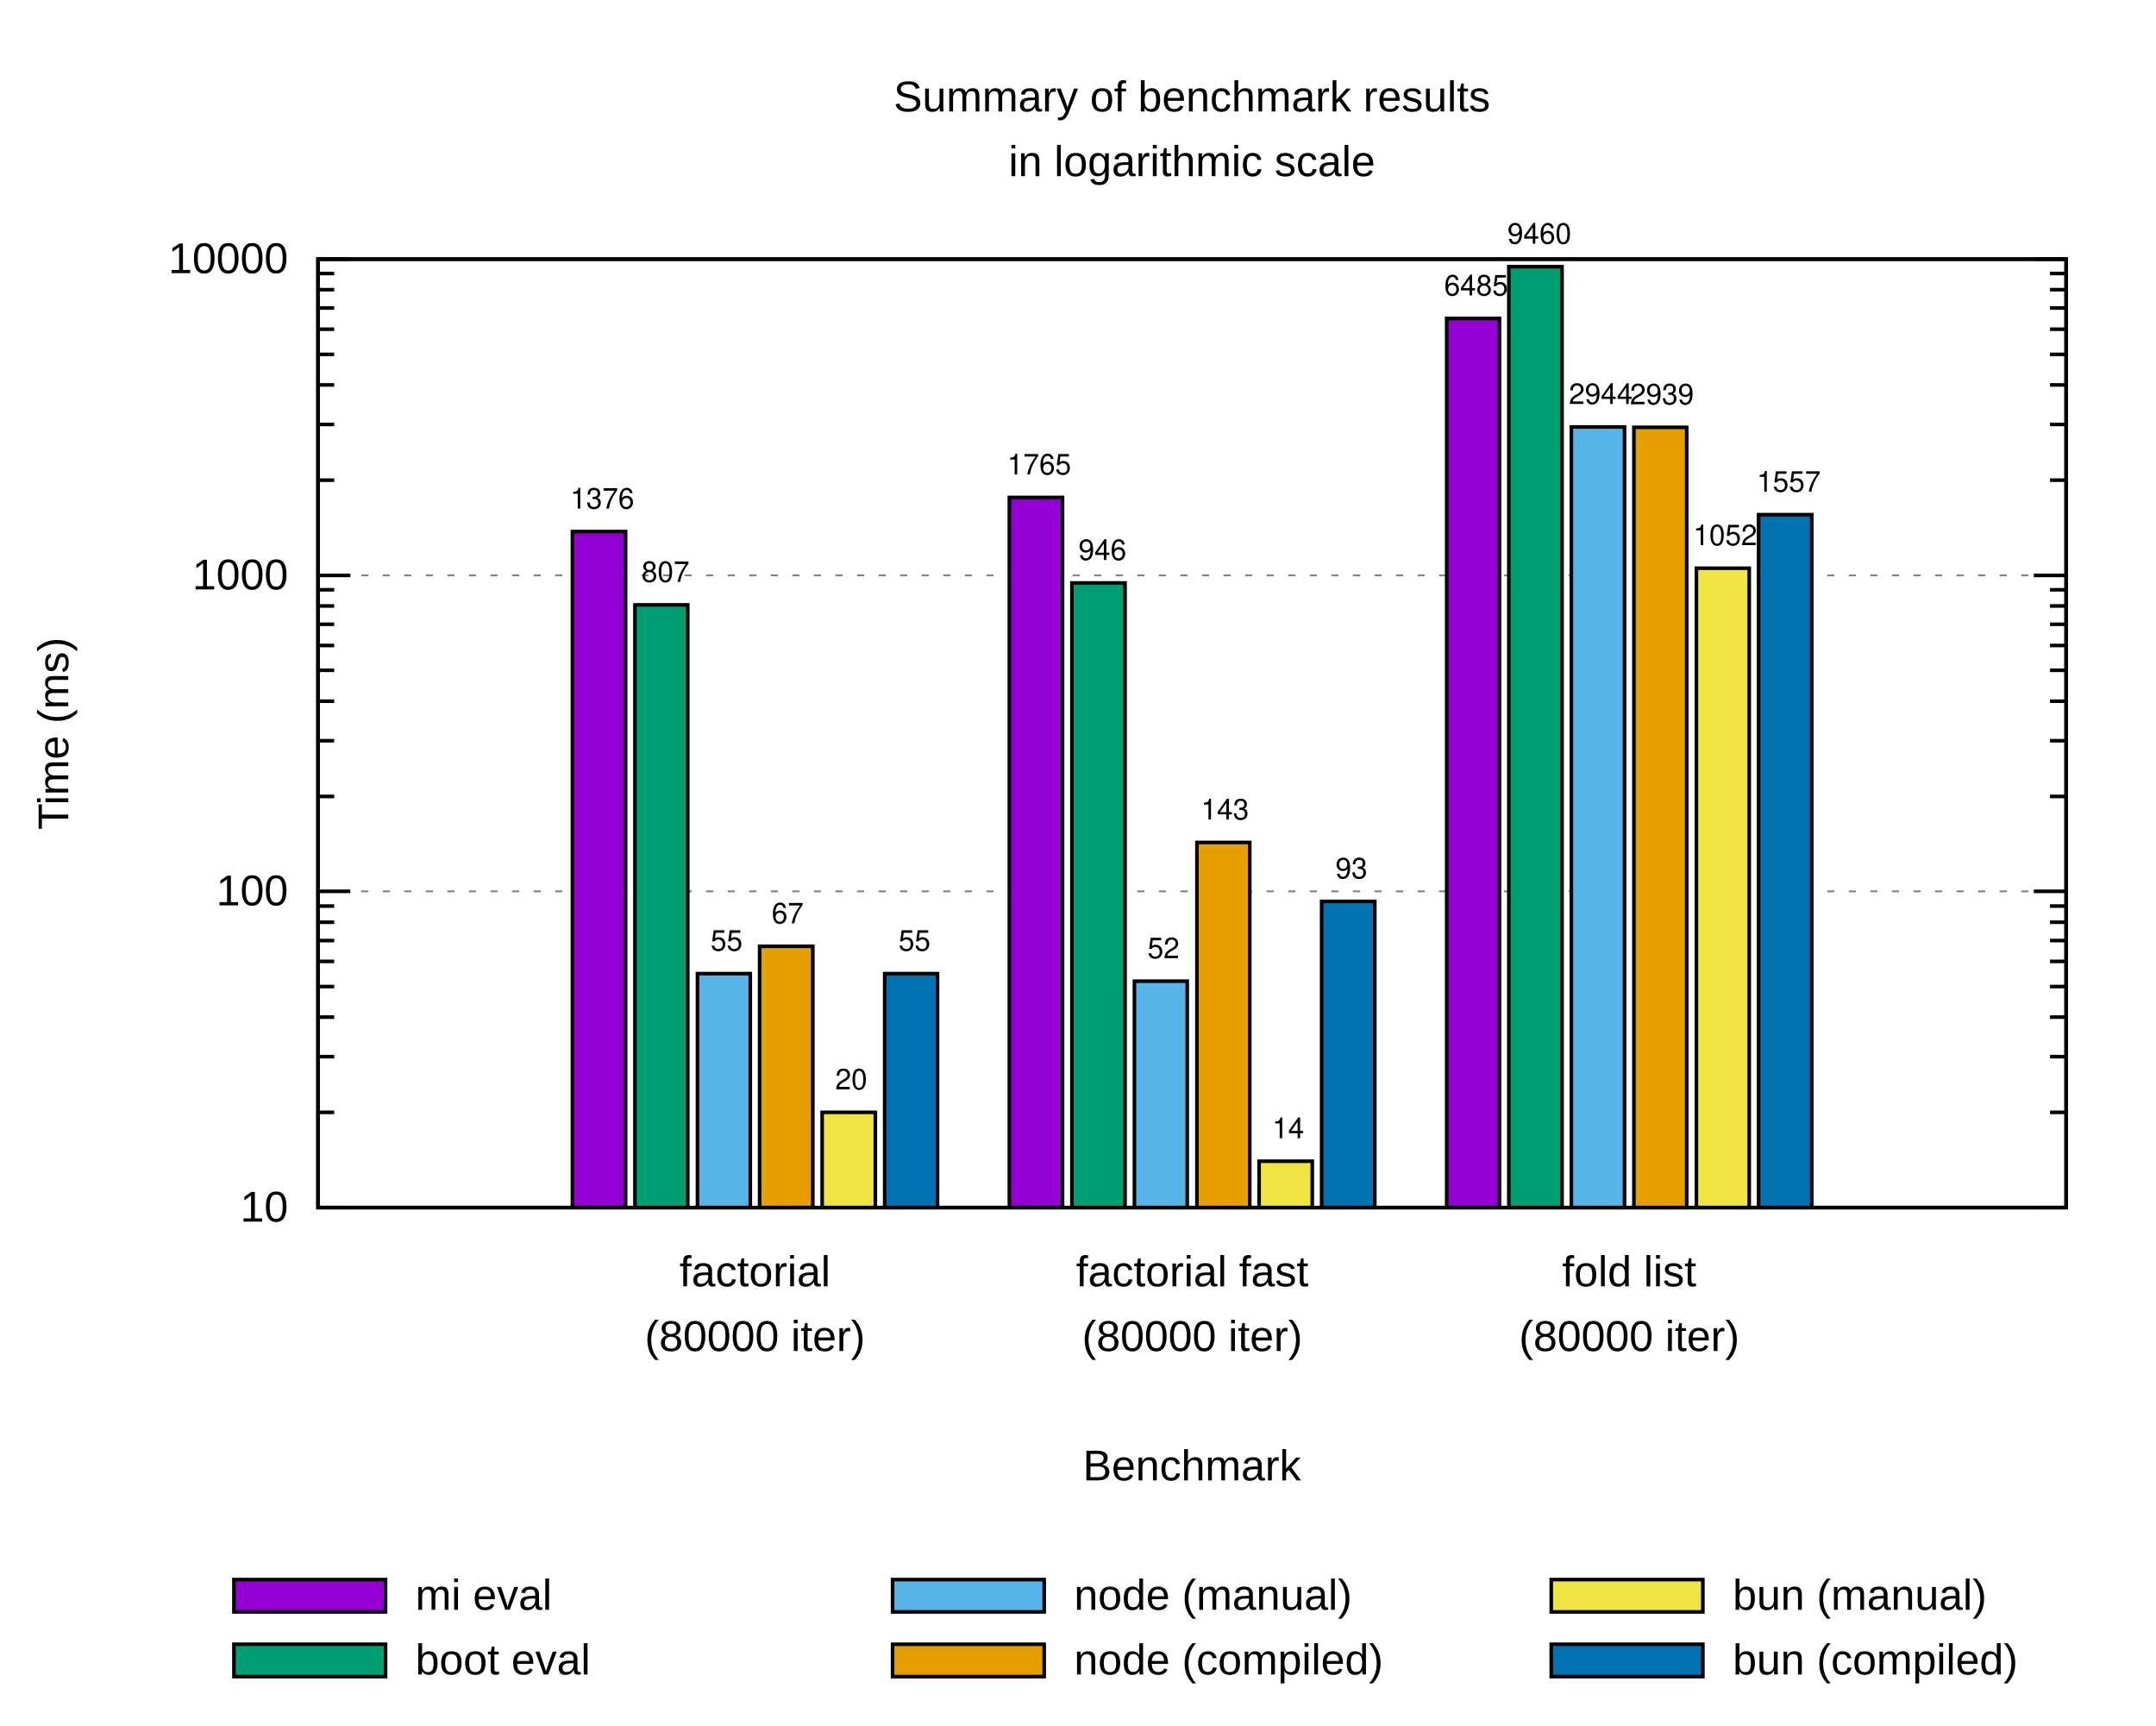
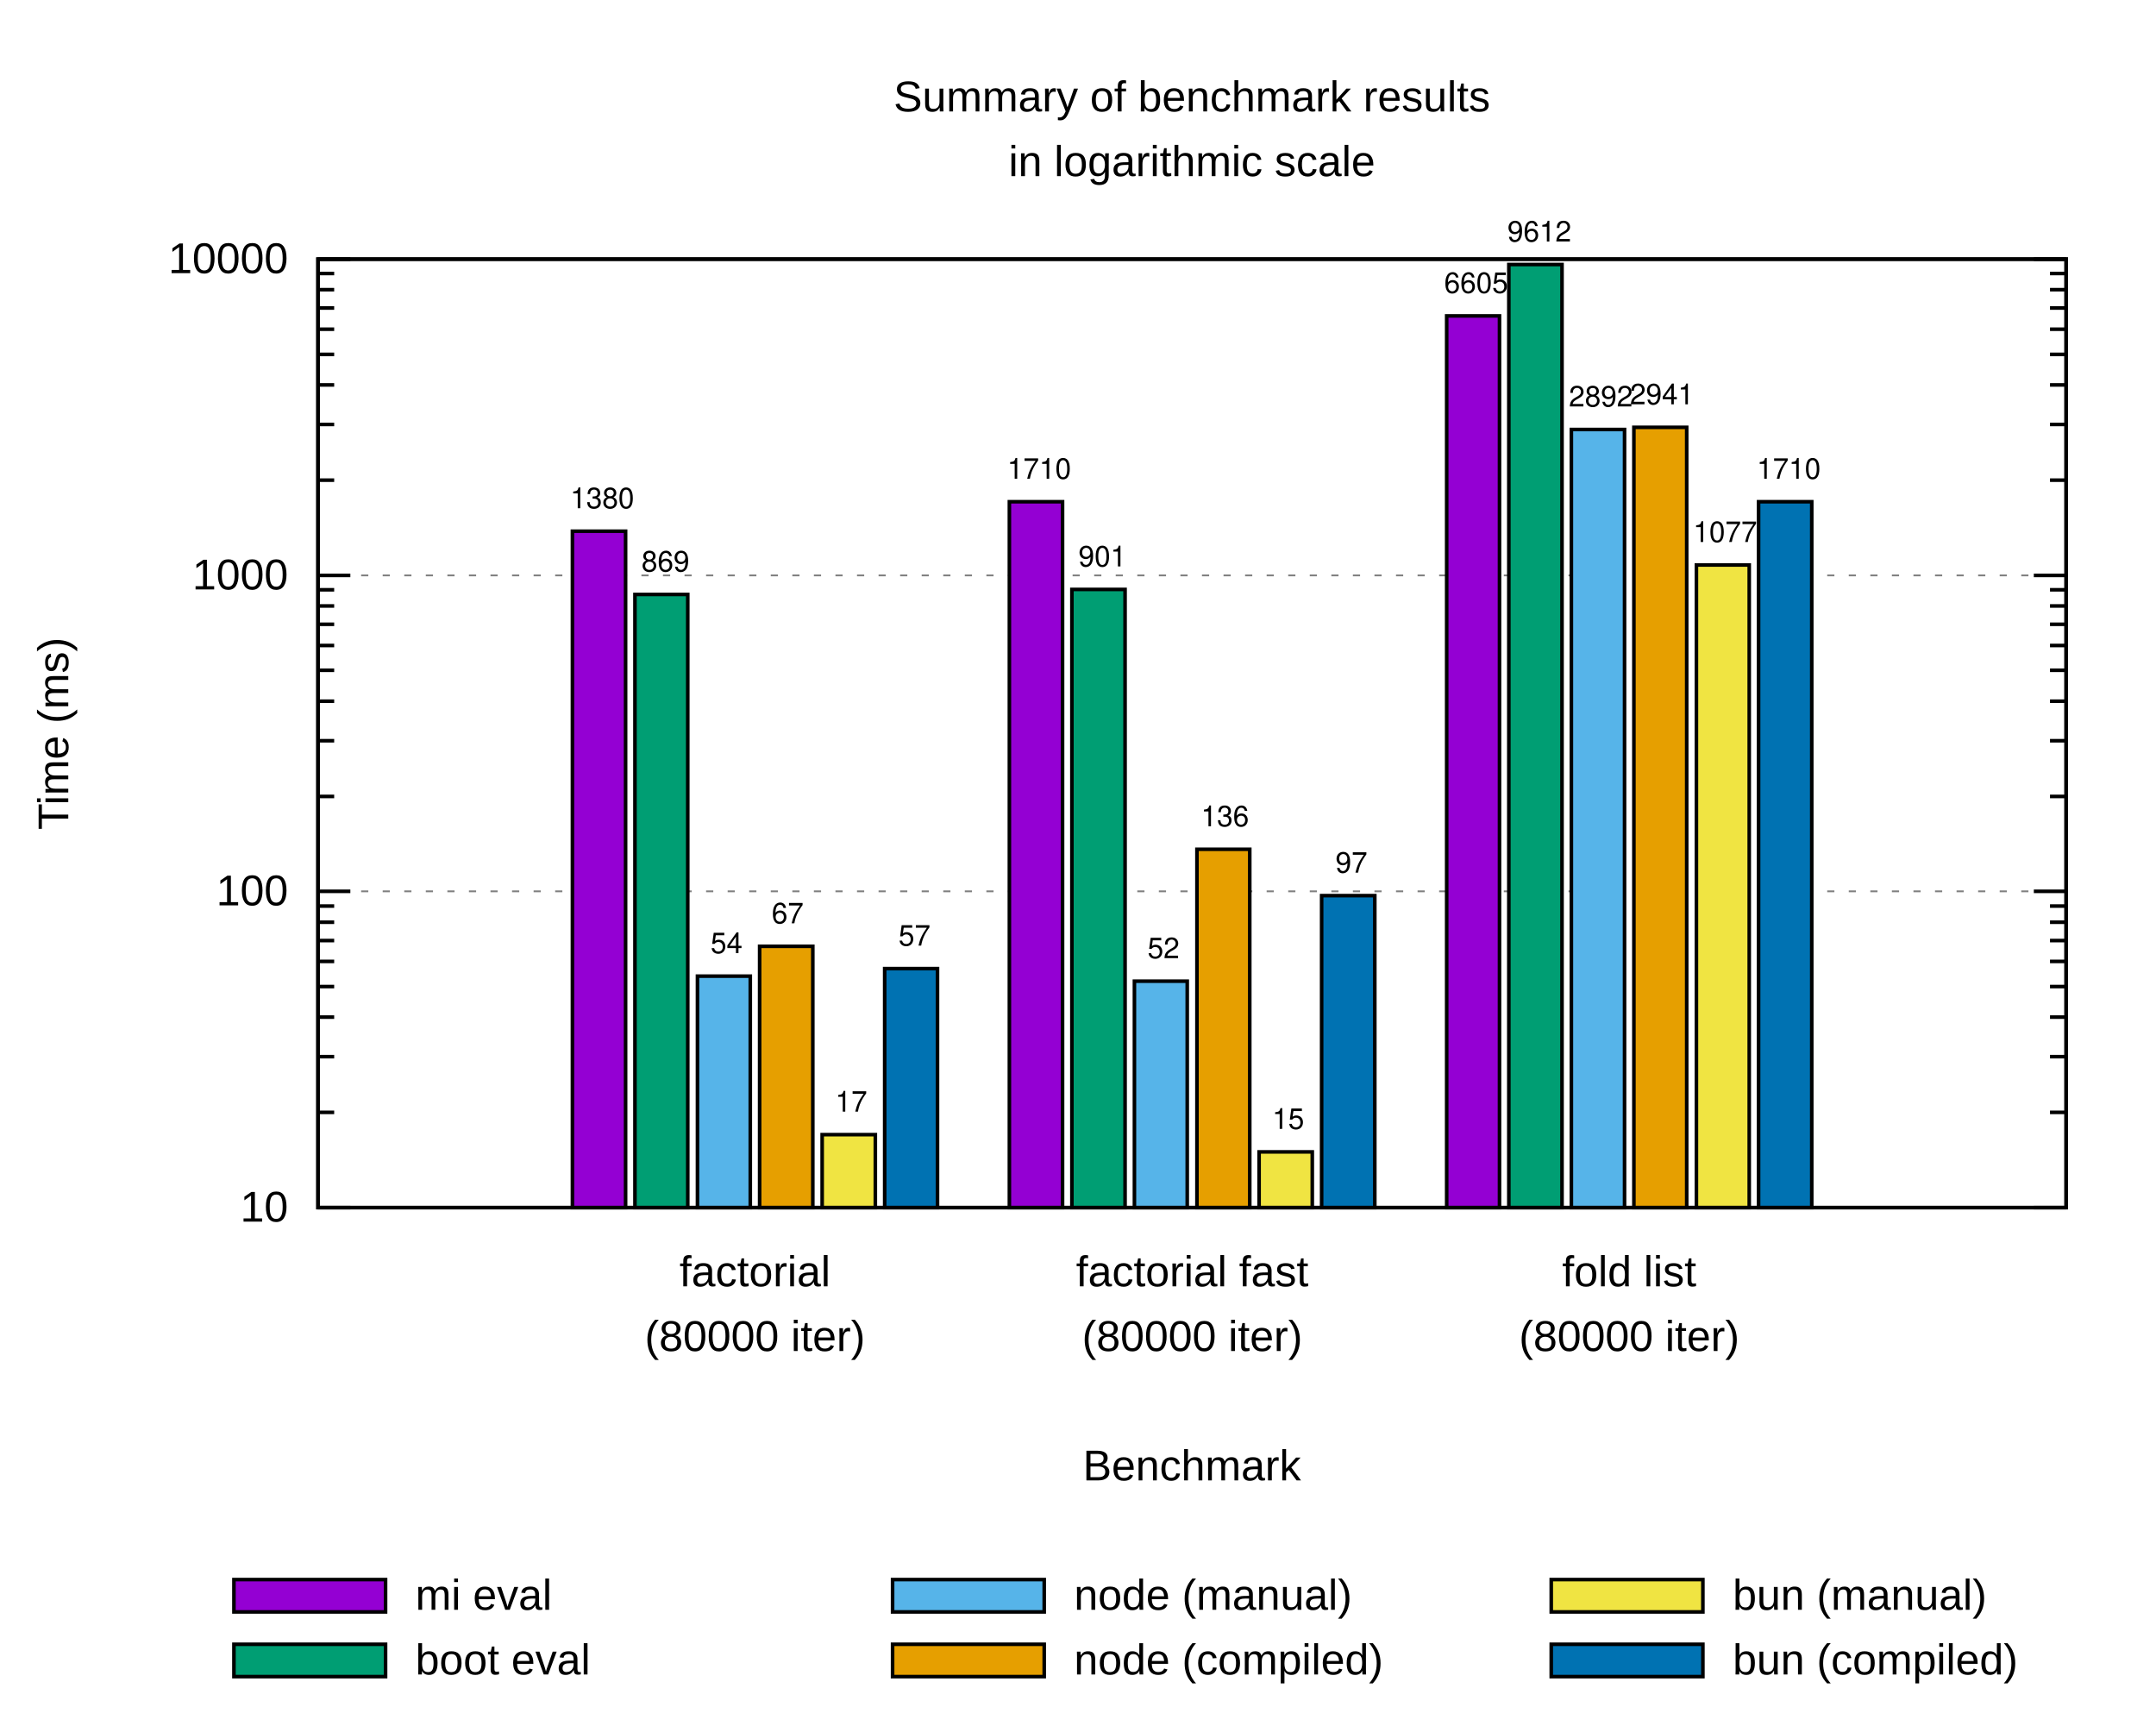
<svg xmlns="http://www.w3.org/2000/svg" xmlns:xlink="http://www.w3.org/1999/xlink" width="600" height="480" viewBox="0 0 600 480">
  <g id="gnuplot_canvas">
    <rect x="0" y="0" width="600" height="480" fill="none" />
    <defs>
      <circle id="gpDot" r="0.5" stroke-width="0.5" stroke="currentColor" />
      <path id="gpPt0" stroke-width="0.222" stroke="currentColor" d="M-1,0 h2 M0,-1 v2" />
      <path id="gpPt1" stroke-width="0.222" stroke="currentColor" d="M-1,-1 L1,1 M1,-1 L-1,1" />
      <path id="gpPt2" stroke-width="0.222" stroke="currentColor" d="M-1,0 L1,0 M0,-1 L0,1 M-1,-1 L1,1 M-1,1 L1,-1" />
      <rect id="gpPt3" stroke-width="0.222" stroke="currentColor" x="-1" y="-1" width="2" height="2" />
      <rect id="gpPt4" stroke-width="0.222" stroke="currentColor" fill="currentColor" x="-1" y="-1" width="2" height="2" />
      <circle id="gpPt5" stroke-width="0.222" stroke="currentColor" cx="0" cy="0" r="1" />
      <use xlink:href="#gpPt5" id="gpPt6" fill="currentColor" stroke="none" />
      <path id="gpPt7" stroke-width="0.222" stroke="currentColor" d="M0,-1.33 L-1.33,0.67 L1.33,0.67 z" />
      <use xlink:href="#gpPt7" id="gpPt8" fill="currentColor" stroke="none" />
      <use xlink:href="#gpPt7" id="gpPt9" stroke="currentColor" transform="rotate(180)" />
      <use xlink:href="#gpPt9" id="gpPt10" fill="currentColor" stroke="none" />
      <use xlink:href="#gpPt3" id="gpPt11" stroke="currentColor" transform="rotate(45)" />
      <use xlink:href="#gpPt11" id="gpPt12" fill="currentColor" stroke="none" />
      <path id="gpPt13" stroke-width="0.222" stroke="currentColor" d="M0,1.330 L1.265,0.411 L0.782,-1.067 L-0.782,-1.076 L-1.265,0.411 z" />
      <use xlink:href="#gpPt13" id="gpPt14" fill="currentColor" stroke="none" />
      <filter id="textbox" filterUnits="objectBoundingBox" x="0" y="0" height="1" width="1">
        <feFlood flood-color="white" flood-opacity="1" result="bgnd" />
        <feComposite in="SourceGraphic" in2="bgnd" operator="atop" />
      </filter>
      <filter id="greybox" filterUnits="objectBoundingBox" x="0" y="0" height="1" width="1">
        <feFlood flood-color="lightgrey" flood-opacity="1" result="grey" />
        <feComposite in="SourceGraphic" in2="grey" operator="atop" />
      </filter>
    </defs>
    <g fill="none" color="white" stroke="currentColor" stroke-width="1.00" stroke-linecap="butt" stroke-linejoin="miter">
</g>
    <g fill="none" color="black" stroke="currentColor" stroke-width="1.00" stroke-linecap="butt" stroke-linejoin="miter">
</g>
    <g fill="none" color="black" stroke="black" stroke-width="0.50" stroke-linecap="butt" stroke-linejoin="miter">
</g>
    <g fill="none" color="gray" stroke="currentColor" stroke-width="0.50" stroke-linecap="butt" stroke-linejoin="miter">
      <path stroke="gray" stroke-dasharray="2,4" class="gridline" d="M88.5,336.0 L575.0,336.0  " />
    </g>
    <g fill="none" color="gray" stroke="gray" stroke-width="1.00" stroke-linecap="butt" stroke-linejoin="miter">
</g>
    <g fill="none" color="black" stroke="currentColor" stroke-width="1.00" stroke-linecap="butt" stroke-linejoin="miter">
      <path stroke="black" d="M88.5,336.0 L97.5,336.0 M575.0,336.0 L566.0,336.0  " />
      <g transform="translate(80.2,339.9)" stroke="none" fill="black" font-family="Arial" font-size="12.00" text-anchor="end">
        <text>
          <tspan font-family="Arial"> 10</tspan>
        </text>
      </g>
    </g>
    <g fill="none" color="black" stroke="currentColor" stroke-width="1.00" stroke-linecap="butt" stroke-linejoin="miter">
      <path stroke="black" d="M88.5,309.5 L93.0,309.5 M575.0,309.5 L570.5,309.5 M88.5,294.0 L93.0,294.0 M575.0,294.0 L570.5,294.0   M88.5,283.0 L93.0,283.0 M575.0,283.0 L570.5,283.0 M88.5,274.5 L93.0,274.5 M575.0,274.5 L570.5,274.5   M88.5,267.5 L93.0,267.5 M575.0,267.5 L570.5,267.5 M88.5,261.7 L93.0,261.7 M575.0,261.7 L570.5,261.7   M88.5,256.6 L93.0,256.6 M575.0,256.6 L570.5,256.6 M88.5,252.1 L93.0,252.1 M575.0,252.1 L570.5,252.1    " />
    </g>
    <g fill="none" color="black" stroke="black" stroke-width="0.50" stroke-linecap="butt" stroke-linejoin="miter">
</g>
    <g fill="none" color="gray" stroke="currentColor" stroke-width="0.50" stroke-linecap="butt" stroke-linejoin="miter">
      <path stroke="gray" stroke-dasharray="2,4" class="gridline" d="M88.5,248.0 L575.0,248.0  " />
    </g>
    <g fill="none" color="gray" stroke="gray" stroke-width="1.00" stroke-linecap="butt" stroke-linejoin="miter">
</g>
    <g fill="none" color="black" stroke="currentColor" stroke-width="1.00" stroke-linecap="butt" stroke-linejoin="miter">
      <path stroke="black" d="M88.5,248.0 L97.5,248.0 M575.0,248.0 L566.0,248.0  " />
      <g transform="translate(80.2,251.9)" stroke="none" fill="black" font-family="Arial" font-size="12.00" text-anchor="end">
        <text>
          <tspan font-family="Arial"> 100</tspan>
        </text>
      </g>
    </g>
    <g fill="none" color="black" stroke="currentColor" stroke-width="1.00" stroke-linecap="butt" stroke-linejoin="miter">
      <path stroke="black" d="M88.5,221.6 L93.0,221.6 M575.0,221.6 L570.5,221.6 M88.5,206.1 L93.0,206.1 M575.0,206.1 L570.5,206.1   M88.5,195.1 L93.0,195.1 M575.0,195.1 L570.5,195.1 M88.5,186.5 L93.0,186.5 M575.0,186.5 L570.5,186.5   M88.5,179.6 L93.0,179.6 M575.0,179.6 L570.5,179.6 M88.5,173.7 L93.0,173.7 M575.0,173.7 L570.5,173.7   M88.5,168.6 L93.0,168.6 M575.0,168.6 L570.5,168.6 M88.5,164.1 L93.0,164.1 M575.0,164.1 L570.5,164.1    " />
    </g>
    <g fill="none" color="black" stroke="black" stroke-width="0.50" stroke-linecap="butt" stroke-linejoin="miter">
</g>
    <g fill="none" color="gray" stroke="currentColor" stroke-width="0.50" stroke-linecap="butt" stroke-linejoin="miter">
      <path stroke="gray" stroke-dasharray="2,4" class="gridline" d="M88.5,160.1 L575.0,160.1  " />
    </g>
    <g fill="none" color="gray" stroke="gray" stroke-width="1.00" stroke-linecap="butt" stroke-linejoin="miter">
</g>
    <g fill="none" color="black" stroke="currentColor" stroke-width="1.00" stroke-linecap="butt" stroke-linejoin="miter">
      <path stroke="black" d="M88.5,160.1 L97.5,160.1 M575.0,160.1 L566.0,160.1  " />
      <g transform="translate(80.2,164.0)" stroke="none" fill="black" font-family="Arial" font-size="12.00" text-anchor="end">
        <text>
          <tspan font-family="Arial"> 1000</tspan>
        </text>
      </g>
    </g>
    <g fill="none" color="black" stroke="currentColor" stroke-width="1.00" stroke-linecap="butt" stroke-linejoin="miter">
      <path stroke="black" d="M88.5,133.6 L93.0,133.6 M575.0,133.6 L570.5,133.6 M88.5,118.1 L93.0,118.1 M575.0,118.1 L570.5,118.1   M88.5,107.1 L93.0,107.1 M575.0,107.1 L570.5,107.1 M88.5,98.6 L93.0,98.6 M575.0,98.6 L570.5,98.6   M88.5,91.6 L93.0,91.6 M575.0,91.6 L570.5,91.6 M88.5,85.7 L93.0,85.7 M575.0,85.7 L570.5,85.7   M88.5,80.6 L93.0,80.6 M575.0,80.6 L570.5,80.6 M88.5,76.1 L93.0,76.1 M575.0,76.1 L570.5,76.1    " />
    </g>
    <g fill="none" color="black" stroke="black" stroke-width="0.50" stroke-linecap="butt" stroke-linejoin="miter">
</g>
    <g fill="none" color="gray" stroke="currentColor" stroke-width="0.50" stroke-linecap="butt" stroke-linejoin="miter">
      <path stroke="gray" stroke-dasharray="2,4" class="gridline" d="M88.5,72.1 L575.0,72.1  " />
    </g>
    <g fill="none" color="gray" stroke="gray" stroke-width="1.00" stroke-linecap="butt" stroke-linejoin="miter">
</g>
    <g fill="none" color="black" stroke="currentColor" stroke-width="1.00" stroke-linecap="butt" stroke-linejoin="miter">
      <path stroke="black" d="M88.5,72.1 L97.5,72.1 M575.0,72.1 L566.0,72.1  " />
      <g transform="translate(80.2,76.0)" stroke="none" fill="black" font-family="Arial" font-size="12.00" text-anchor="end">
        <text>
          <tspan font-family="Arial"> 10000</tspan>
        </text>
      </g>
    </g>
    <g fill="none" color="black" stroke="currentColor" stroke-width="1.00" stroke-linecap="butt" stroke-linejoin="miter">
      <path stroke="black" d="M210.1,336.0 M210.1,72.1  " />
      <g transform="translate(210.1,357.9)" stroke="none" fill="black" font-family="Arial" font-size="12.00" text-anchor="middle">
        <text>
          <tspan font-family="Arial">factorial</tspan>
        </text>
      </g>
      <g transform="translate(210.1,375.9)" stroke="none" fill="black" font-family="Arial" font-size="12.00" text-anchor="middle">
        <text>
          <tspan font-family="Arial">(80000 iter)</tspan>
        </text>
      </g>
    </g>
    <g fill="none" color="black" stroke="currentColor" stroke-width="1.00" stroke-linecap="butt" stroke-linejoin="miter">
      <path stroke="black" d="M331.8,336.0 M331.8,72.1  " />
      <g transform="translate(331.8,357.9)" stroke="none" fill="black" font-family="Arial" font-size="12.00" text-anchor="middle">
        <text>
          <tspan font-family="Arial">factorial fast</tspan>
        </text>
      </g>
      <g transform="translate(331.8,375.9)" stroke="none" fill="black" font-family="Arial" font-size="12.00" text-anchor="middle">
        <text>
          <tspan font-family="Arial">(80000 iter)</tspan>
        </text>
      </g>
    </g>
    <g fill="none" color="black" stroke="currentColor" stroke-width="1.00" stroke-linecap="butt" stroke-linejoin="miter">
      <path stroke="black" d="M453.4,336.0 M453.4,72.1  " />
      <g transform="translate(453.4,357.9)" stroke="none" fill="black" font-family="Arial" font-size="12.00" text-anchor="middle">
        <text>
          <tspan font-family="Arial">fold list</tspan>
        </text>
      </g>
      <g transform="translate(453.4,375.9)" stroke="none" fill="black" font-family="Arial" font-size="12.00" text-anchor="middle">
        <text>
          <tspan font-family="Arial">(80000 iter)</tspan>
        </text>
      </g>
    </g>
    <g fill="none" color="black" stroke="currentColor" stroke-width="1.00" stroke-linecap="butt" stroke-linejoin="miter">
</g>
    <g fill="none" color="black" stroke="currentColor" stroke-width="1.00" stroke-linecap="butt" stroke-linejoin="miter">
      <path stroke="black" d="M88.5,72.1 L88.5,336.0 L575.0,336.0 L575.0,72.1 L88.5,72.1 Z  " />
    </g>
    <g fill="none" color="black" stroke="currentColor" stroke-width="1.00" stroke-linecap="butt" stroke-linejoin="miter">
      <g transform="translate(19.0,204.1) rotate(270)" stroke="none" fill="black" font-family="Arial" font-size="12.00" text-anchor="middle">
        <text>
          <tspan font-family="Arial">Time (ms)</tspan>
        </text>
      </g>
    </g>
    <g fill="none" color="black" stroke="currentColor" stroke-width="1.00" stroke-linecap="butt" stroke-linejoin="miter">
      <g transform="translate(331.7,411.9)" stroke="none" fill="black" font-family="Arial" font-size="12.00" text-anchor="middle">
        <text>
          <tspan font-family="Arial">Benchmark</tspan>
        </text>
      </g>
    </g>
    <g fill="none" color="black" stroke="currentColor" stroke-width="1.00" stroke-linecap="butt" stroke-linejoin="miter">
      <g transform="translate(331.7,31.0)" stroke="none" fill="black" font-family="Arial" font-size="12.00" text-anchor="middle">
        <text>
          <tspan font-family="Arial">Summary of benchmark results</tspan>
        </text>
      </g>
      <g transform="translate(331.7,49.0)" stroke="none" fill="black" font-family="Arial" font-size="12.00" text-anchor="middle">
        <text>
          <tspan font-family="Arial">in logarithmic scale</tspan>
        </text>
      </g>
    </g>
    <g fill="none" color="black" stroke="currentColor" stroke-width="1.00" stroke-linecap="butt" stroke-linejoin="miter">
</g>
    <g id="gnuplot_plot_1">
      <g fill="none" color="black" stroke="currentColor" stroke-width="1.00" stroke-linecap="butt" stroke-linejoin="miter">
        <g transform="translate(115.6,447.9)" stroke="none" fill="black" font-family="Arial" font-size="12.00" text-anchor="start">
          <text>
            <tspan font-family="Arial">mi eval</tspan>
          </text>
        </g>
      </g>
      <g fill="none" color="black" stroke="currentColor" stroke-width="1.00" stroke-linecap="butt" stroke-linejoin="miter">
        <g stroke="none" shape-rendering="crispEdges">
          <polygon fill="rgb(148,   0, 211)" points="65.1,448.5 107.3,448.5 107.3,439.5 65.1,439.5 " />
        </g>
        <path stroke="black" d="M65.1,448.5 L107.3,448.5 L107.3,439.5 L65.1,439.5 L65.1,448.5 Z  " />
      </g>
      <g fill="none" color="black" stroke="currentColor" stroke-width="1.00" stroke-linecap="butt" stroke-linejoin="miter">
        <g stroke="none" shape-rendering="crispEdges">
-           <polygon fill="rgb(148,   0, 211)" points="159.3,336.0 174.2,336.0 174.2,147.8 159.3,147.8 " />
-         </g>
-         <path stroke="black" d="M159.3,336.0 L159.3,147.9 L174.1,147.9 L174.1,336.0 L159.3,336.0 Z  " />
-       </g>
-       <g fill="none" color="black" stroke="currentColor" stroke-width="1.00" stroke-linecap="butt" stroke-linejoin="miter">
-         <g stroke="none" shape-rendering="crispEdges">
-           <polygon fill="rgb(148,   0, 211)" points="280.9,336.0 295.8,336.0 295.8,138.3 280.9,138.3 " />
-         </g>
-         <path stroke="black" d="M280.9,336.0 L280.9,138.4 L295.7,138.4 L295.7,336.0 L280.9,336.0 Z  " />
-       </g>
-       <g fill="none" color="black" stroke="currentColor" stroke-width="1.00" stroke-linecap="butt" stroke-linejoin="miter">
-         <g stroke="none" shape-rendering="crispEdges">
-           <polygon fill="rgb(148,   0, 211)" points="402.6,336.0 417.4,336.0 417.4,88.5 402.6,88.5 " />
-         </g>
-         <path stroke="black" d="M402.6,336.0 L402.6,88.6 L417.3,88.6 L417.3,336.0 L402.6,336.0 Z  " />
+           <polygon fill="rgb(148,   0, 211)" points="159.3,336.0 174.2,336.0 174.2,147.7 159.3,147.7 " />
+         </g>
+         <path stroke="black" d="M159.3,336.0 L159.3,147.8 L174.1,147.8 L174.1,336.0 L159.3,336.0 Z  " />
+       </g>
+       <g fill="none" color="black" stroke="currentColor" stroke-width="1.00" stroke-linecap="butt" stroke-linejoin="miter">
+         <g stroke="none" shape-rendering="crispEdges">
+           <polygon fill="rgb(148,   0, 211)" points="280.9,336.0 295.8,336.0 295.8,139.5 280.9,139.5 " />
+         </g>
+         <path stroke="black" d="M280.9,336.0 L280.9,139.6 L295.7,139.6 L295.7,336.0 L280.9,336.0 Z  " />
+       </g>
+       <g fill="none" color="black" stroke="currentColor" stroke-width="1.00" stroke-linecap="butt" stroke-linejoin="miter">
+         <g stroke="none" shape-rendering="crispEdges">
+           <polygon fill="rgb(148,   0, 211)" points="402.6,336.0 417.4,336.0 417.4,87.8 402.6,87.8 " />
+         </g>
+         <path stroke="black" d="M402.6,336.0 L402.6,87.9 L417.3,87.9 L417.3,336.0 L402.6,336.0 Z  " />
      </g>
      <g fill="none" color="black" stroke="currentColor" stroke-width="1.00" stroke-linecap="butt" stroke-linejoin="miter">
</g>
    </g>
    <g id="gnuplot_plot_2">
      <g fill="none" color="black" stroke="currentColor" stroke-width="1.00" stroke-linecap="butt" stroke-linejoin="miter">
        <g transform="translate(115.6,465.9)" stroke="none" fill="black" font-family="Arial" font-size="12.00" text-anchor="start">
          <text>
            <tspan font-family="Arial">boot eval</tspan>
          </text>
        </g>
      </g>
      <g fill="none" color="black" stroke="currentColor" stroke-width="1.00" stroke-linecap="butt" stroke-linejoin="miter">
        <g stroke="none" shape-rendering="crispEdges">
          <polygon fill="rgb(  0, 158, 115)" points="65.1,466.5 107.3,466.5 107.3,457.5 65.1,457.5 " />
        </g>
        <path stroke="black" d="M65.1,466.5 L107.3,466.5 L107.3,457.5 L65.1,457.5 L65.1,466.5 Z  " />
      </g>
      <g fill="none" color="black" stroke="currentColor" stroke-width="1.00" stroke-linecap="butt" stroke-linejoin="miter">
        <g stroke="none" shape-rendering="crispEdges">
-           <polygon fill="rgb(  0, 158, 115)" points="176.7,336.0 191.5,336.0 191.5,168.2 176.7,168.2 " />
-         </g>
-         <path stroke="black" d="M176.7,336.0 L176.7,168.3 L191.4,168.3 L191.4,336.0 L176.7,336.0 Z  " />
-       </g>
-       <g fill="none" color="black" stroke="currentColor" stroke-width="1.00" stroke-linecap="butt" stroke-linejoin="miter">
-         <g stroke="none" shape-rendering="crispEdges">
-           <polygon fill="rgb(  0, 158, 115)" points="298.3,336.0 313.2,336.0 313.2,162.1 298.3,162.1 " />
-         </g>
-         <path stroke="black" d="M298.3,336.0 L298.3,162.2 L313.1,162.2 L313.1,336.0 L298.3,336.0 Z  " />
-       </g>
-       <g fill="none" color="black" stroke="currentColor" stroke-width="1.00" stroke-linecap="butt" stroke-linejoin="miter">
-         <g stroke="none" shape-rendering="crispEdges">
-           <polygon fill="rgb(  0, 158, 115)" points="419.9,336.0 434.8,336.0 434.8,74.1 419.9,74.1 " />
-         </g>
-         <path stroke="black" d="M419.9,336.0 L419.9,74.2 L434.7,74.2 L434.7,336.0 L419.9,336.0 Z  " />
+           <polygon fill="rgb(  0, 158, 115)" points="176.7,336.0 191.5,336.0 191.5,165.3 176.7,165.3 " />
+         </g>
+         <path stroke="black" d="M176.7,336.0 L176.7,165.4 L191.4,165.4 L191.4,336.0 L176.7,336.0 Z  " />
+       </g>
+       <g fill="none" color="black" stroke="currentColor" stroke-width="1.00" stroke-linecap="butt" stroke-linejoin="miter">
+         <g stroke="none" shape-rendering="crispEdges">
+           <polygon fill="rgb(  0, 158, 115)" points="298.3,336.0 313.2,336.0 313.2,163.9 298.3,163.9 " />
+         </g>
+         <path stroke="black" d="M298.3,336.0 L298.3,164.0 L313.1,164.0 L313.1,336.0 L298.3,336.0 Z  " />
+       </g>
+       <g fill="none" color="black" stroke="currentColor" stroke-width="1.00" stroke-linecap="butt" stroke-linejoin="miter">
+         <g stroke="none" shape-rendering="crispEdges">
+           <polygon fill="rgb(  0, 158, 115)" points="419.9,336.0 434.8,336.0 434.8,73.5 419.9,73.5 " />
+         </g>
+         <path stroke="black" d="M419.9,336.0 L419.9,73.6 L434.7,73.6 L434.7,336.0 L419.9,336.0 Z  " />
      </g>
      <g fill="none" color="black" stroke="currentColor" stroke-width="1.00" stroke-linecap="butt" stroke-linejoin="miter">
</g>
    </g>
    <g id="gnuplot_plot_3">
      <g fill="none" color="black" stroke="currentColor" stroke-width="1.00" stroke-linecap="butt" stroke-linejoin="miter">
        <g transform="translate(298.9,447.9)" stroke="none" fill="black" font-family="Arial" font-size="12.00" text-anchor="start">
          <text>
            <tspan font-family="Arial">node (manual)</tspan>
          </text>
        </g>
      </g>
      <g fill="none" color="black" stroke="currentColor" stroke-width="1.00" stroke-linecap="butt" stroke-linejoin="miter">
        <g stroke="none" shape-rendering="crispEdges">
          <polygon fill="rgb( 86, 180, 233)" points="248.4,448.5 290.6,448.5 290.6,439.5 248.4,439.5 " />
        </g>
        <path stroke="black" d="M248.4,448.5 L290.6,448.5 L290.6,439.5 L248.4,439.5 L248.4,448.5 Z  " />
      </g>
      <g fill="none" color="black" stroke="currentColor" stroke-width="1.00" stroke-linecap="butt" stroke-linejoin="miter">
        <g stroke="none" shape-rendering="crispEdges">
-           <polygon fill="rgb( 86, 180, 233)" points="194.1,336.0 208.9,336.0 208.9,270.8 194.1,270.8 " />
-         </g>
-         <path stroke="black" d="M194.1,336.0 L194.1,270.9 L208.8,270.9 L208.8,336.0 L194.1,336.0 Z  " />
+           <polygon fill="rgb( 86, 180, 233)" points="194.1,336.0 208.9,336.0 208.9,271.5 194.1,271.5 " />
+         </g>
+         <path stroke="black" d="M194.1,336.0 L194.1,271.6 L208.8,271.6 L208.8,336.0 L194.1,336.0 Z  " />
      </g>
      <g fill="none" color="black" stroke="currentColor" stroke-width="1.00" stroke-linecap="butt" stroke-linejoin="miter">
        <g stroke="none" shape-rendering="crispEdges">
          <polygon fill="rgb( 86, 180, 233)" points="315.7,336.0 330.5,336.0 330.5,272.9 315.7,272.9 " />
        </g>
        <path stroke="black" d="M315.7,336.0 L315.7,273.0 L330.4,273.0 L330.4,336.0 L315.7,336.0 Z  " />
      </g>
      <g fill="none" color="black" stroke="currentColor" stroke-width="1.00" stroke-linecap="butt" stroke-linejoin="miter">
        <g stroke="none" shape-rendering="crispEdges">
-           <polygon fill="rgb( 86, 180, 233)" points="437.3,336.0 452.2,336.0 452.2,118.7 437.3,118.7 " />
-         </g>
-         <path stroke="black" d="M437.3,336.0 L437.3,118.8 L452.1,118.8 L452.1,336.0 L437.3,336.0 Z  " />
+           <polygon fill="rgb( 86, 180, 233)" points="437.3,336.0 452.2,336.0 452.2,119.4 437.3,119.4 " />
+         </g>
+         <path stroke="black" d="M437.3,336.0 L437.3,119.5 L452.1,119.5 L452.1,336.0 L437.3,336.0 Z  " />
      </g>
      <g fill="none" color="black" stroke="currentColor" stroke-width="1.00" stroke-linecap="butt" stroke-linejoin="miter">
</g>
    </g>
    <g id="gnuplot_plot_4">
      <g fill="none" color="black" stroke="currentColor" stroke-width="1.00" stroke-linecap="butt" stroke-linejoin="miter">
        <g transform="translate(298.9,465.9)" stroke="none" fill="black" font-family="Arial" font-size="12.00" text-anchor="start">
          <text>
            <tspan font-family="Arial">node (compiled)</tspan>
          </text>
        </g>
      </g>
      <g fill="none" color="black" stroke="currentColor" stroke-width="1.00" stroke-linecap="butt" stroke-linejoin="miter">
        <g stroke="none" shape-rendering="crispEdges">
          <polygon fill="rgb(230, 159,   0)" points="248.4,466.5 290.6,466.5 290.6,457.5 248.4,457.5 " />
        </g>
        <path stroke="black" d="M248.4,466.5 L290.6,466.5 L290.6,457.5 L248.4,457.5 L248.4,466.5 Z  " />
      </g>
      <g fill="none" color="black" stroke="currentColor" stroke-width="1.00" stroke-linecap="butt" stroke-linejoin="miter">
        <g stroke="none" shape-rendering="crispEdges">
          <polygon fill="rgb(230, 159,   0)" points="211.4,336.0 226.3,336.0 226.3,263.2 211.4,263.2 " />
        </g>
        <path stroke="black" d="M211.4,336.0 L211.4,263.3 L226.2,263.3 L226.2,336.0 L211.4,336.0 Z  " />
      </g>
      <g fill="none" color="black" stroke="currentColor" stroke-width="1.00" stroke-linecap="butt" stroke-linejoin="miter">
        <g stroke="none" shape-rendering="crispEdges">
-           <polygon fill="rgb(230, 159,   0)" points="333.1,336.0 347.9,336.0 347.9,234.3 333.1,234.3 " />
-         </g>
-         <path stroke="black" d="M333.1,336.0 L333.1,234.4 L347.8,234.4 L347.8,336.0 L333.1,336.0 Z  " />
+           <polygon fill="rgb(230, 159,   0)" points="333.1,336.0 347.9,336.0 347.9,236.2 333.1,236.2 " />
+         </g>
+         <path stroke="black" d="M333.1,336.0 L333.1,236.3 L347.8,236.3 L347.8,336.0 L333.1,336.0 Z  " />
      </g>
      <g fill="none" color="black" stroke="currentColor" stroke-width="1.00" stroke-linecap="butt" stroke-linejoin="miter">
        <g stroke="none" shape-rendering="crispEdges">
          <polygon fill="rgb(230, 159,   0)" points="454.7,336.0 469.5,336.0 469.5,118.8 454.7,118.8 " />
        </g>
        <path stroke="black" d="M454.7,336.0 L454.7,118.9 L469.4,118.9 L469.4,336.0 L454.7,336.0 Z  " />
      </g>
      <g fill="none" color="black" stroke="currentColor" stroke-width="1.00" stroke-linecap="butt" stroke-linejoin="miter">
</g>
    </g>
    <g id="gnuplot_plot_5">
      <g fill="none" color="black" stroke="currentColor" stroke-width="1.00" stroke-linecap="butt" stroke-linejoin="miter">
        <g transform="translate(482.2,447.9)" stroke="none" fill="black" font-family="Arial" font-size="12.00" text-anchor="start">
          <text>
            <tspan font-family="Arial">bun (manual)</tspan>
          </text>
        </g>
      </g>
      <g fill="none" color="black" stroke="currentColor" stroke-width="1.00" stroke-linecap="butt" stroke-linejoin="miter">
        <g stroke="none" shape-rendering="crispEdges">
          <polygon fill="rgb(240, 228,  66)" points="431.7,448.5 473.9,448.5 473.9,439.5 431.7,439.5 " />
        </g>
        <path stroke="black" d="M431.7,448.5 L473.9,448.5 L473.9,439.5 L431.7,439.5 L431.7,448.5 Z  " />
      </g>
      <g fill="none" color="black" stroke="currentColor" stroke-width="1.00" stroke-linecap="butt" stroke-linejoin="miter">
        <g stroke="none" shape-rendering="crispEdges">
-           <polygon fill="rgb(240, 228,  66)" points="228.8,336.0 243.7,336.0 243.7,309.4 228.8,309.4 " />
-         </g>
-         <path stroke="black" d="M228.8,336.0 L228.8,309.5 L243.6,309.5 L243.6,336.0 L228.8,336.0 Z  " />
-       </g>
-       <g fill="none" color="black" stroke="currentColor" stroke-width="1.00" stroke-linecap="butt" stroke-linejoin="miter">
-         <g stroke="none" shape-rendering="crispEdges">
-           <polygon fill="rgb(240, 228,  66)" points="350.4,336.0 365.3,336.0 365.3,323.0 350.4,323.0 " />
-         </g>
-         <path stroke="black" d="M350.4,336.0 L350.4,323.1 L365.2,323.1 L365.2,336.0 L350.4,336.0 Z  " />
-       </g>
-       <g fill="none" color="black" stroke="currentColor" stroke-width="1.00" stroke-linecap="butt" stroke-linejoin="miter">
-         <g stroke="none" shape-rendering="crispEdges">
-           <polygon fill="rgb(240, 228,  66)" points="472.1,336.0 486.9,336.0 486.9,158.0 472.1,158.0 " />
-         </g>
-         <path stroke="black" d="M472.1,336.0 L472.1,158.1 L486.8,158.1 L486.8,336.0 L472.1,336.0 Z  " />
+           <polygon fill="rgb(240, 228,  66)" points="228.8,336.0 243.7,336.0 243.7,315.6 228.8,315.6 " />
+         </g>
+         <path stroke="black" d="M228.8,336.0 L228.8,315.7 L243.6,315.7 L243.6,336.0 L228.8,336.0 Z  " />
+       </g>
+       <g fill="none" color="black" stroke="currentColor" stroke-width="1.00" stroke-linecap="butt" stroke-linejoin="miter">
+         <g stroke="none" shape-rendering="crispEdges">
+           <polygon fill="rgb(240, 228,  66)" points="350.4,336.0 365.3,336.0 365.3,320.4 350.4,320.4 " />
+         </g>
+         <path stroke="black" d="M350.4,336.0 L350.4,320.5 L365.2,320.5 L365.2,336.0 L350.4,336.0 Z  " />
+       </g>
+       <g fill="none" color="black" stroke="currentColor" stroke-width="1.00" stroke-linecap="butt" stroke-linejoin="miter">
+         <g stroke="none" shape-rendering="crispEdges">
+           <polygon fill="rgb(240, 228,  66)" points="472.1,336.0 486.9,336.0 486.9,157.1 472.1,157.1 " />
+         </g>
+         <path stroke="black" d="M472.1,336.0 L472.1,157.2 L486.8,157.2 L486.8,336.0 L472.1,336.0 Z  " />
      </g>
      <g fill="none" color="black" stroke="currentColor" stroke-width="1.00" stroke-linecap="butt" stroke-linejoin="miter">
</g>
    </g>
    <g id="gnuplot_plot_6">
      <g fill="none" color="black" stroke="currentColor" stroke-width="1.00" stroke-linecap="butt" stroke-linejoin="miter">
        <g transform="translate(482.2,465.9)" stroke="none" fill="black" font-family="Arial" font-size="12.00" text-anchor="start">
          <text>
            <tspan font-family="Arial">bun (compiled)</tspan>
          </text>
        </g>
      </g>
      <g fill="none" color="black" stroke="currentColor" stroke-width="1.00" stroke-linecap="butt" stroke-linejoin="miter">
        <g stroke="none" shape-rendering="crispEdges">
          <polygon fill="rgb(  0, 114, 178)" points="431.7,466.5 473.9,466.5 473.9,457.5 431.7,457.5 " />
        </g>
        <path stroke="black" d="M431.7,466.5 L473.9,466.5 L473.9,457.5 L431.7,457.5 L431.7,466.5 Z  " />
      </g>
      <g fill="none" color="black" stroke="currentColor" stroke-width="1.00" stroke-linecap="butt" stroke-linejoin="miter">
        <g stroke="none" shape-rendering="crispEdges">
-           <polygon fill="rgb(  0, 114, 178)" points="246.2,336.0 261.0,336.0 261.0,270.8 246.2,270.8 " />
-         </g>
-         <path stroke="black" d="M246.2,336.0 L246.2,270.9 L260.9,270.9 L260.9,336.0 L246.2,336.0 Z  " />
-       </g>
-       <g fill="none" color="black" stroke="currentColor" stroke-width="1.00" stroke-linecap="butt" stroke-linejoin="miter">
-         <g stroke="none" shape-rendering="crispEdges">
-           <polygon fill="rgb(  0, 114, 178)" points="367.8,336.0 382.7,336.0 382.7,250.7 367.8,250.7 " />
-         </g>
-         <path stroke="black" d="M367.8,336.0 L367.8,250.8 L382.6,250.8 L382.6,336.0 L367.8,336.0 Z  " />
-       </g>
-       <g fill="none" color="black" stroke="currentColor" stroke-width="1.00" stroke-linecap="butt" stroke-linejoin="miter">
-         <g stroke="none" shape-rendering="crispEdges">
-           <polygon fill="rgb(  0, 114, 178)" points="489.4,336.0 504.3,336.0 504.3,143.1 489.4,143.1 " />
-         </g>
-         <path stroke="black" d="M489.4,336.0 L489.4,143.2 L504.2,143.2 L504.2,336.0 L489.4,336.0 Z  " />
+           <polygon fill="rgb(  0, 114, 178)" points="246.2,336.0 261.0,336.0 261.0,269.4 246.2,269.4 " />
+         </g>
+         <path stroke="black" d="M246.2,336.0 L246.2,269.5 L260.9,269.5 L260.9,336.0 L246.2,336.0 Z  " />
+       </g>
+       <g fill="none" color="black" stroke="currentColor" stroke-width="1.00" stroke-linecap="butt" stroke-linejoin="miter">
+         <g stroke="none" shape-rendering="crispEdges">
+           <polygon fill="rgb(  0, 114, 178)" points="367.8,336.0 382.7,336.0 382.7,249.1 367.8,249.1 " />
+         </g>
+         <path stroke="black" d="M367.8,336.0 L367.8,249.2 L382.6,249.2 L382.6,336.0 L367.8,336.0 Z  " />
+       </g>
+       <g fill="none" color="black" stroke="currentColor" stroke-width="1.00" stroke-linecap="butt" stroke-linejoin="miter">
+         <g stroke="none" shape-rendering="crispEdges">
+           <polygon fill="rgb(  0, 114, 178)" points="489.4,336.0 504.3,336.0 504.3,139.5 489.4,139.5 " />
+         </g>
+         <path stroke="black" d="M489.4,336.0 L489.4,139.6 L504.2,139.6 L504.2,336.0 L489.4,336.0 Z  " />
      </g>
      <g fill="none" color="black" stroke="currentColor" stroke-width="1.00" stroke-linecap="butt" stroke-linejoin="miter">
</g>
    </g>
    <g id="gnuplot_plot_7">
      <g fill="none" color="black" stroke="currentColor" stroke-width="1.00" stroke-linecap="butt" stroke-linejoin="miter">
-         <g transform="translate(167.6,141.5)" stroke="none" fill="black" font-family="Helvetica" font-size="8.00" text-anchor="middle">
-           <text>
-             <tspan font-family="Helvetica">1376</tspan>
-           </text>
-         </g>
-         <g transform="translate(289.2,132.0)" stroke="none" fill="black" font-family="Helvetica" font-size="8.00" text-anchor="middle">
-           <text>
-             <tspan font-family="Helvetica">1765</tspan>
-           </text>
-         </g>
-         <g transform="translate(410.8,82.2)" stroke="none" fill="black" font-family="Helvetica" font-size="8.00" text-anchor="middle">
-           <text>
-             <tspan font-family="Helvetica">6485</tspan>
+         <g transform="translate(167.6,141.4)" stroke="none" fill="black" font-family="Helvetica" font-size="8.00" text-anchor="middle">
+           <text>
+             <tspan font-family="Helvetica">1380</tspan>
+           </text>
+         </g>
+         <g transform="translate(289.2,133.2)" stroke="none" fill="black" font-family="Helvetica" font-size="8.00" text-anchor="middle">
+           <text>
+             <tspan font-family="Helvetica">1710</tspan>
+           </text>
+         </g>
+         <g transform="translate(410.8,81.5)" stroke="none" fill="black" font-family="Helvetica" font-size="8.00" text-anchor="middle">
+           <text>
+             <tspan font-family="Helvetica">6605</tspan>
          </text>
        </g>
      </g>
    </g>
    <g id="gnuplot_plot_8">
      <g fill="none" color="black" stroke="currentColor" stroke-width="1.00" stroke-linecap="butt" stroke-linejoin="miter">
-         <g transform="translate(185.2,161.9)" stroke="none" fill="black" font-family="Helvetica" font-size="8.00" text-anchor="middle">
-           <text>
-             <tspan font-family="Helvetica">807</tspan>
-           </text>
-         </g>
-         <g transform="translate(306.8,155.8)" stroke="none" fill="black" font-family="Helvetica" font-size="8.00" text-anchor="middle">
-           <text>
-             <tspan font-family="Helvetica">946</tspan>
-           </text>
-         </g>
-         <g transform="translate(428.4,67.8)" stroke="none" fill="black" font-family="Helvetica" font-size="8.00" text-anchor="middle">
-           <text>
-             <tspan font-family="Helvetica">9460</tspan>
+         <g transform="translate(185.2,159.0)" stroke="none" fill="black" font-family="Helvetica" font-size="8.00" text-anchor="middle">
+           <text>
+             <tspan font-family="Helvetica">869</tspan>
+           </text>
+         </g>
+         <g transform="translate(306.8,157.6)" stroke="none" fill="black" font-family="Helvetica" font-size="8.00" text-anchor="middle">
+           <text>
+             <tspan font-family="Helvetica">901</tspan>
+           </text>
+         </g>
+         <g transform="translate(428.4,67.2)" stroke="none" fill="black" font-family="Helvetica" font-size="8.00" text-anchor="middle">
+           <text>
+             <tspan font-family="Helvetica">9612</tspan>
          </text>
        </g>
      </g>
    </g>
    <g id="gnuplot_plot_9">
      <g fill="none" color="black" stroke="currentColor" stroke-width="1.00" stroke-linecap="butt" stroke-linejoin="miter">
-         <g transform="translate(202.2,264.5)" stroke="none" fill="black" font-family="Helvetica" font-size="8.00" text-anchor="middle">
-           <text>
-             <tspan font-family="Helvetica">55</tspan>
+         <g transform="translate(202.2,265.2)" stroke="none" fill="black" font-family="Helvetica" font-size="8.00" text-anchor="middle">
+           <text>
+             <tspan font-family="Helvetica">54</tspan>
          </text>
        </g>
        <g transform="translate(323.8,266.6)" stroke="none" fill="black" font-family="Helvetica" font-size="8.00" text-anchor="middle">
          <text>
            <tspan font-family="Helvetica">52</tspan>
          </text>
        </g>
-         <g transform="translate(445.5,112.4)" stroke="none" fill="black" font-family="Helvetica" font-size="8.00" text-anchor="middle">
-           <text>
-             <tspan font-family="Helvetica">2944</tspan>
+         <g transform="translate(445.5,113.1)" stroke="none" fill="black" font-family="Helvetica" font-size="8.00" text-anchor="middle">
+           <text>
+             <tspan font-family="Helvetica">2892</tspan>
          </text>
        </g>
      </g>
    </g>
    <g id="gnuplot_plot_10">
      <g fill="none" color="black" stroke="currentColor" stroke-width="1.00" stroke-linecap="butt" stroke-linejoin="miter">
        <g transform="translate(219.2,256.9)" stroke="none" fill="black" font-family="Helvetica" font-size="8.00" text-anchor="middle">
          <text>
            <tspan font-family="Helvetica">67</tspan>
          </text>
        </g>
-         <g transform="translate(340.9,228.0)" stroke="none" fill="black" font-family="Helvetica" font-size="8.00" text-anchor="middle">
-           <text>
-             <tspan font-family="Helvetica">143</tspan>
+         <g transform="translate(340.9,229.9)" stroke="none" fill="black" font-family="Helvetica" font-size="8.00" text-anchor="middle">
+           <text>
+             <tspan font-family="Helvetica">136</tspan>
          </text>
        </g>
        <g transform="translate(462.5,112.5)" stroke="none" fill="black" font-family="Helvetica" font-size="8.00" text-anchor="middle">
          <text>
-             <tspan font-family="Helvetica">2939</tspan>
+             <tspan font-family="Helvetica">2941</tspan>
          </text>
        </g>
      </g>
    </g>
    <g id="gnuplot_plot_11">
      <g fill="none" color="black" stroke="currentColor" stroke-width="1.00" stroke-linecap="butt" stroke-linejoin="miter">
-         <g transform="translate(236.9,303.1)" stroke="none" fill="black" font-family="Helvetica" font-size="8.00" text-anchor="middle">
-           <text>
-             <tspan font-family="Helvetica">20</tspan>
-           </text>
-         </g>
-         <g transform="translate(358.5,316.7)" stroke="none" fill="black" font-family="Helvetica" font-size="8.00" text-anchor="middle">
-           <text>
-             <tspan font-family="Helvetica">14</tspan>
-           </text>
-         </g>
-         <g transform="translate(480.1,151.7)" stroke="none" fill="black" font-family="Helvetica" font-size="8.00" text-anchor="middle">
-           <text>
-             <tspan font-family="Helvetica">1052</tspan>
+         <g transform="translate(236.9,309.3)" stroke="none" fill="black" font-family="Helvetica" font-size="8.00" text-anchor="middle">
+           <text>
+             <tspan font-family="Helvetica">17</tspan>
+           </text>
+         </g>
+         <g transform="translate(358.5,314.1)" stroke="none" fill="black" font-family="Helvetica" font-size="8.00" text-anchor="middle">
+           <text>
+             <tspan font-family="Helvetica">15</tspan>
+           </text>
+         </g>
+         <g transform="translate(480.1,150.8)" stroke="none" fill="black" font-family="Helvetica" font-size="8.00" text-anchor="middle">
+           <text>
+             <tspan font-family="Helvetica">1077</tspan>
          </text>
        </g>
      </g>
    </g>
    <g id="gnuplot_plot_12">
      <g fill="none" color="black" stroke="currentColor" stroke-width="1.00" stroke-linecap="butt" stroke-linejoin="miter">
-         <g transform="translate(254.5,264.5)" stroke="none" fill="black" font-family="Helvetica" font-size="8.00" text-anchor="middle">
-           <text>
-             <tspan font-family="Helvetica">55</tspan>
-           </text>
-         </g>
-         <g transform="translate(376.1,244.4)" stroke="none" fill="black" font-family="Helvetica" font-size="8.00" text-anchor="middle">
-           <text>
-             <tspan font-family="Helvetica">93</tspan>
-           </text>
-         </g>
-         <g transform="translate(497.8,136.8)" stroke="none" fill="black" font-family="Helvetica" font-size="8.00" text-anchor="middle">
-           <text>
-             <tspan font-family="Helvetica">1557</tspan>
+         <g transform="translate(254.5,263.1)" stroke="none" fill="black" font-family="Helvetica" font-size="8.00" text-anchor="middle">
+           <text>
+             <tspan font-family="Helvetica">57</tspan>
+           </text>
+         </g>
+         <g transform="translate(376.1,242.8)" stroke="none" fill="black" font-family="Helvetica" font-size="8.00" text-anchor="middle">
+           <text>
+             <tspan font-family="Helvetica">97</tspan>
+           </text>
+         </g>
+         <g transform="translate(497.8,133.2)" stroke="none" fill="black" font-family="Helvetica" font-size="8.00" text-anchor="middle">
+           <text>
+             <tspan font-family="Helvetica">1710</tspan>
          </text>
        </g>
      </g>
    </g>
    <g fill="none" color="white" stroke="black" stroke-width="2.00" stroke-linecap="butt" stroke-linejoin="miter">
</g>
    <g fill="none" color="black" stroke="currentColor" stroke-width="2.00" stroke-linecap="butt" stroke-linejoin="miter">
</g>
    <g fill="none" color="black" stroke="black" stroke-width="1.00" stroke-linecap="butt" stroke-linejoin="miter">
</g>
    <g fill="none" color="black" stroke="currentColor" stroke-width="1.00" stroke-linecap="butt" stroke-linejoin="miter">
      <path stroke="black" d="M88.5,72.1 L88.5,336.0 L575.0,336.0 L575.0,72.1 L88.5,72.1 Z  " />
    </g>
    <g fill="none" color="black" stroke="currentColor" stroke-width="1.00" stroke-linecap="butt" stroke-linejoin="miter">
</g>
  </g>
</svg>
